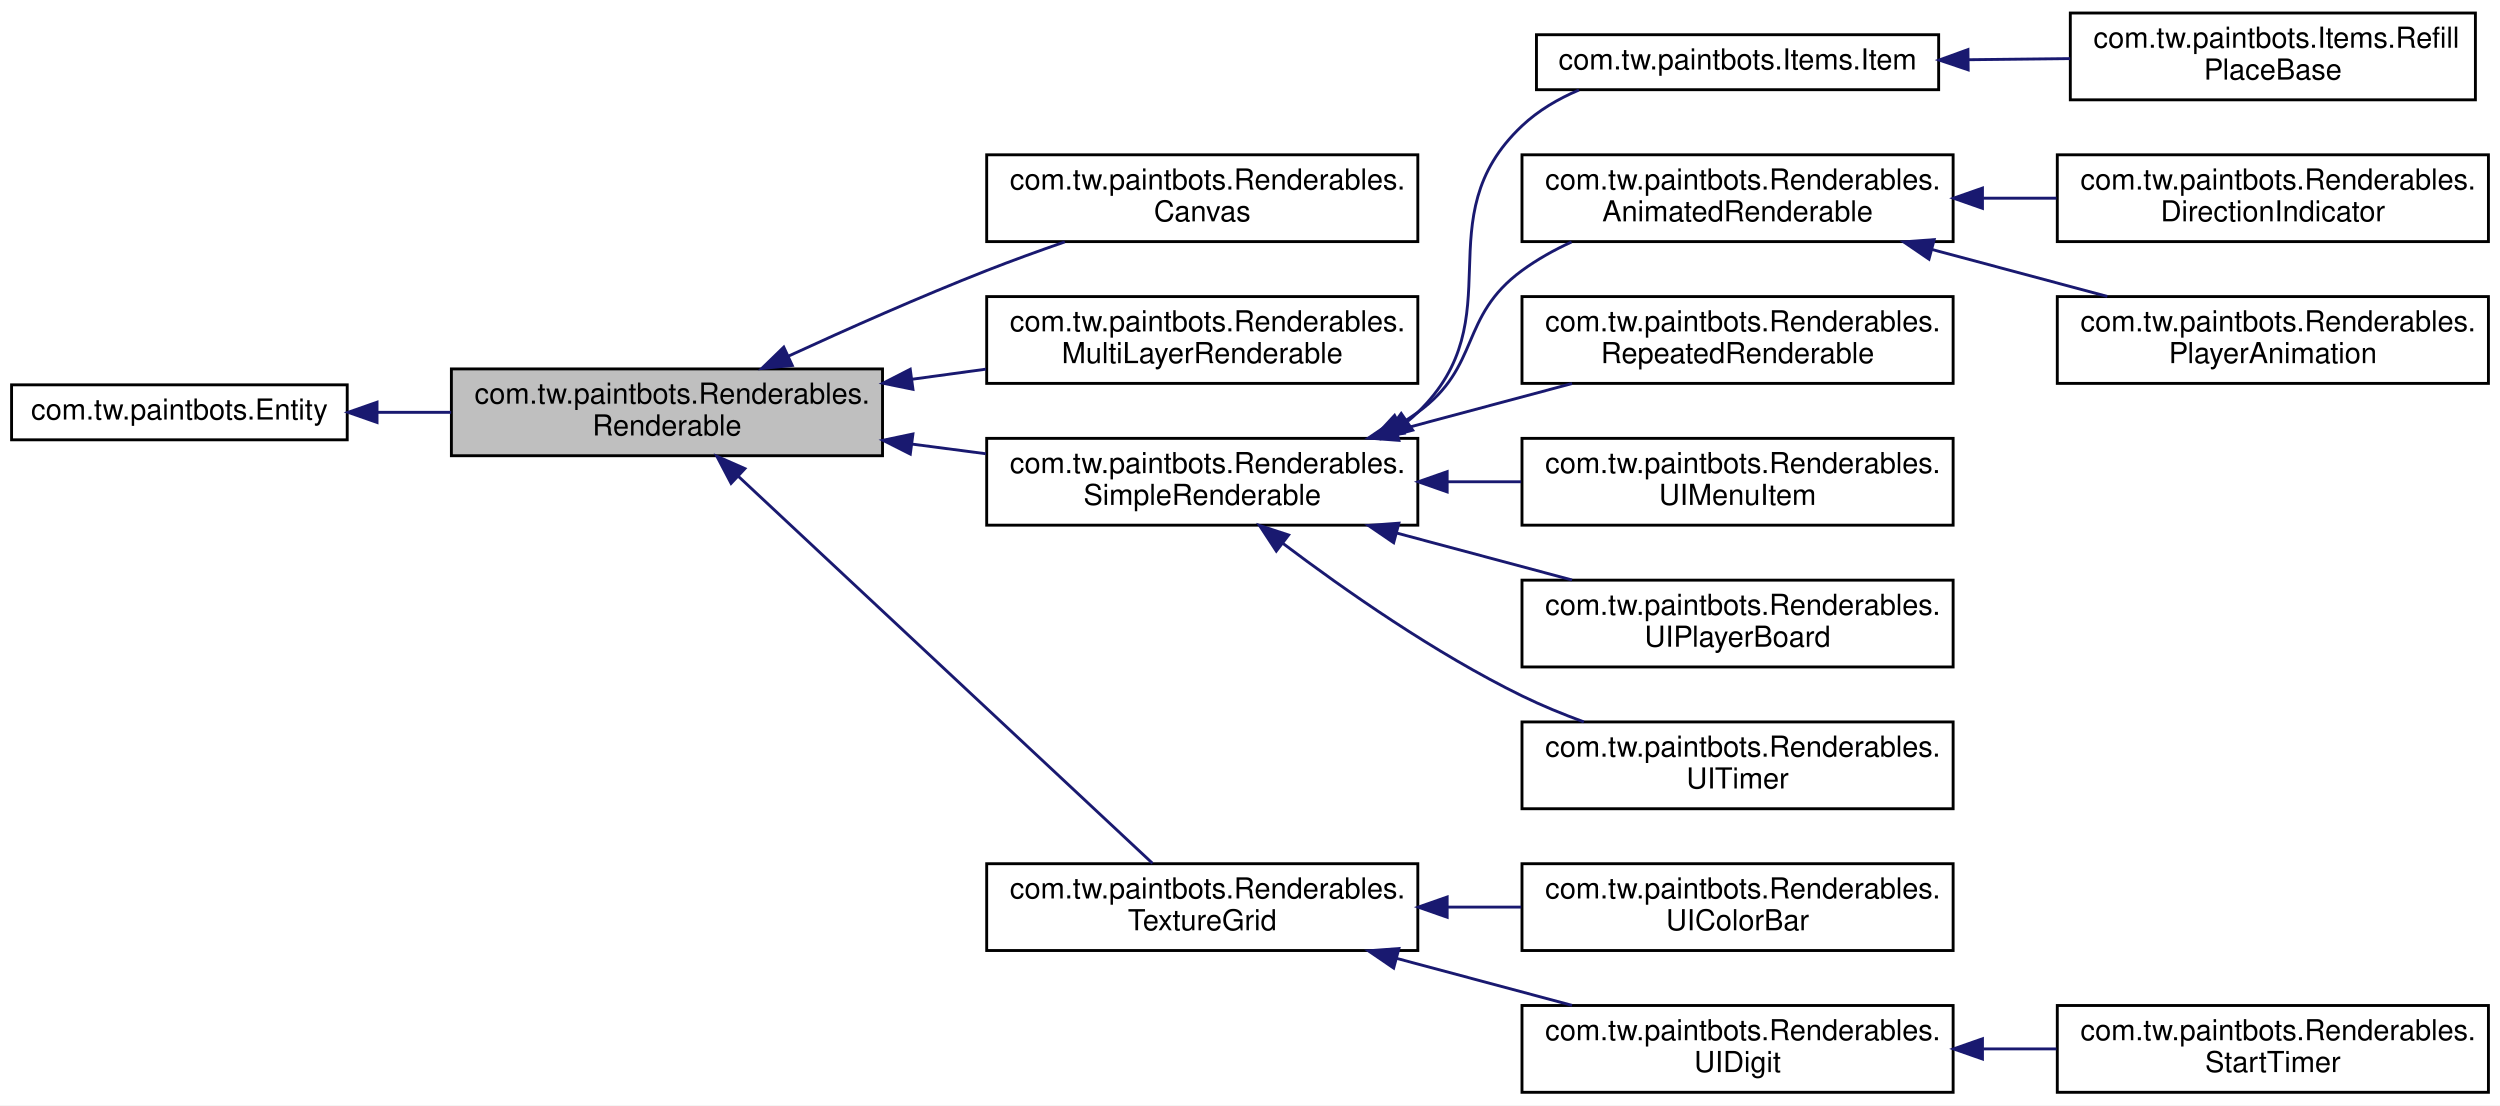
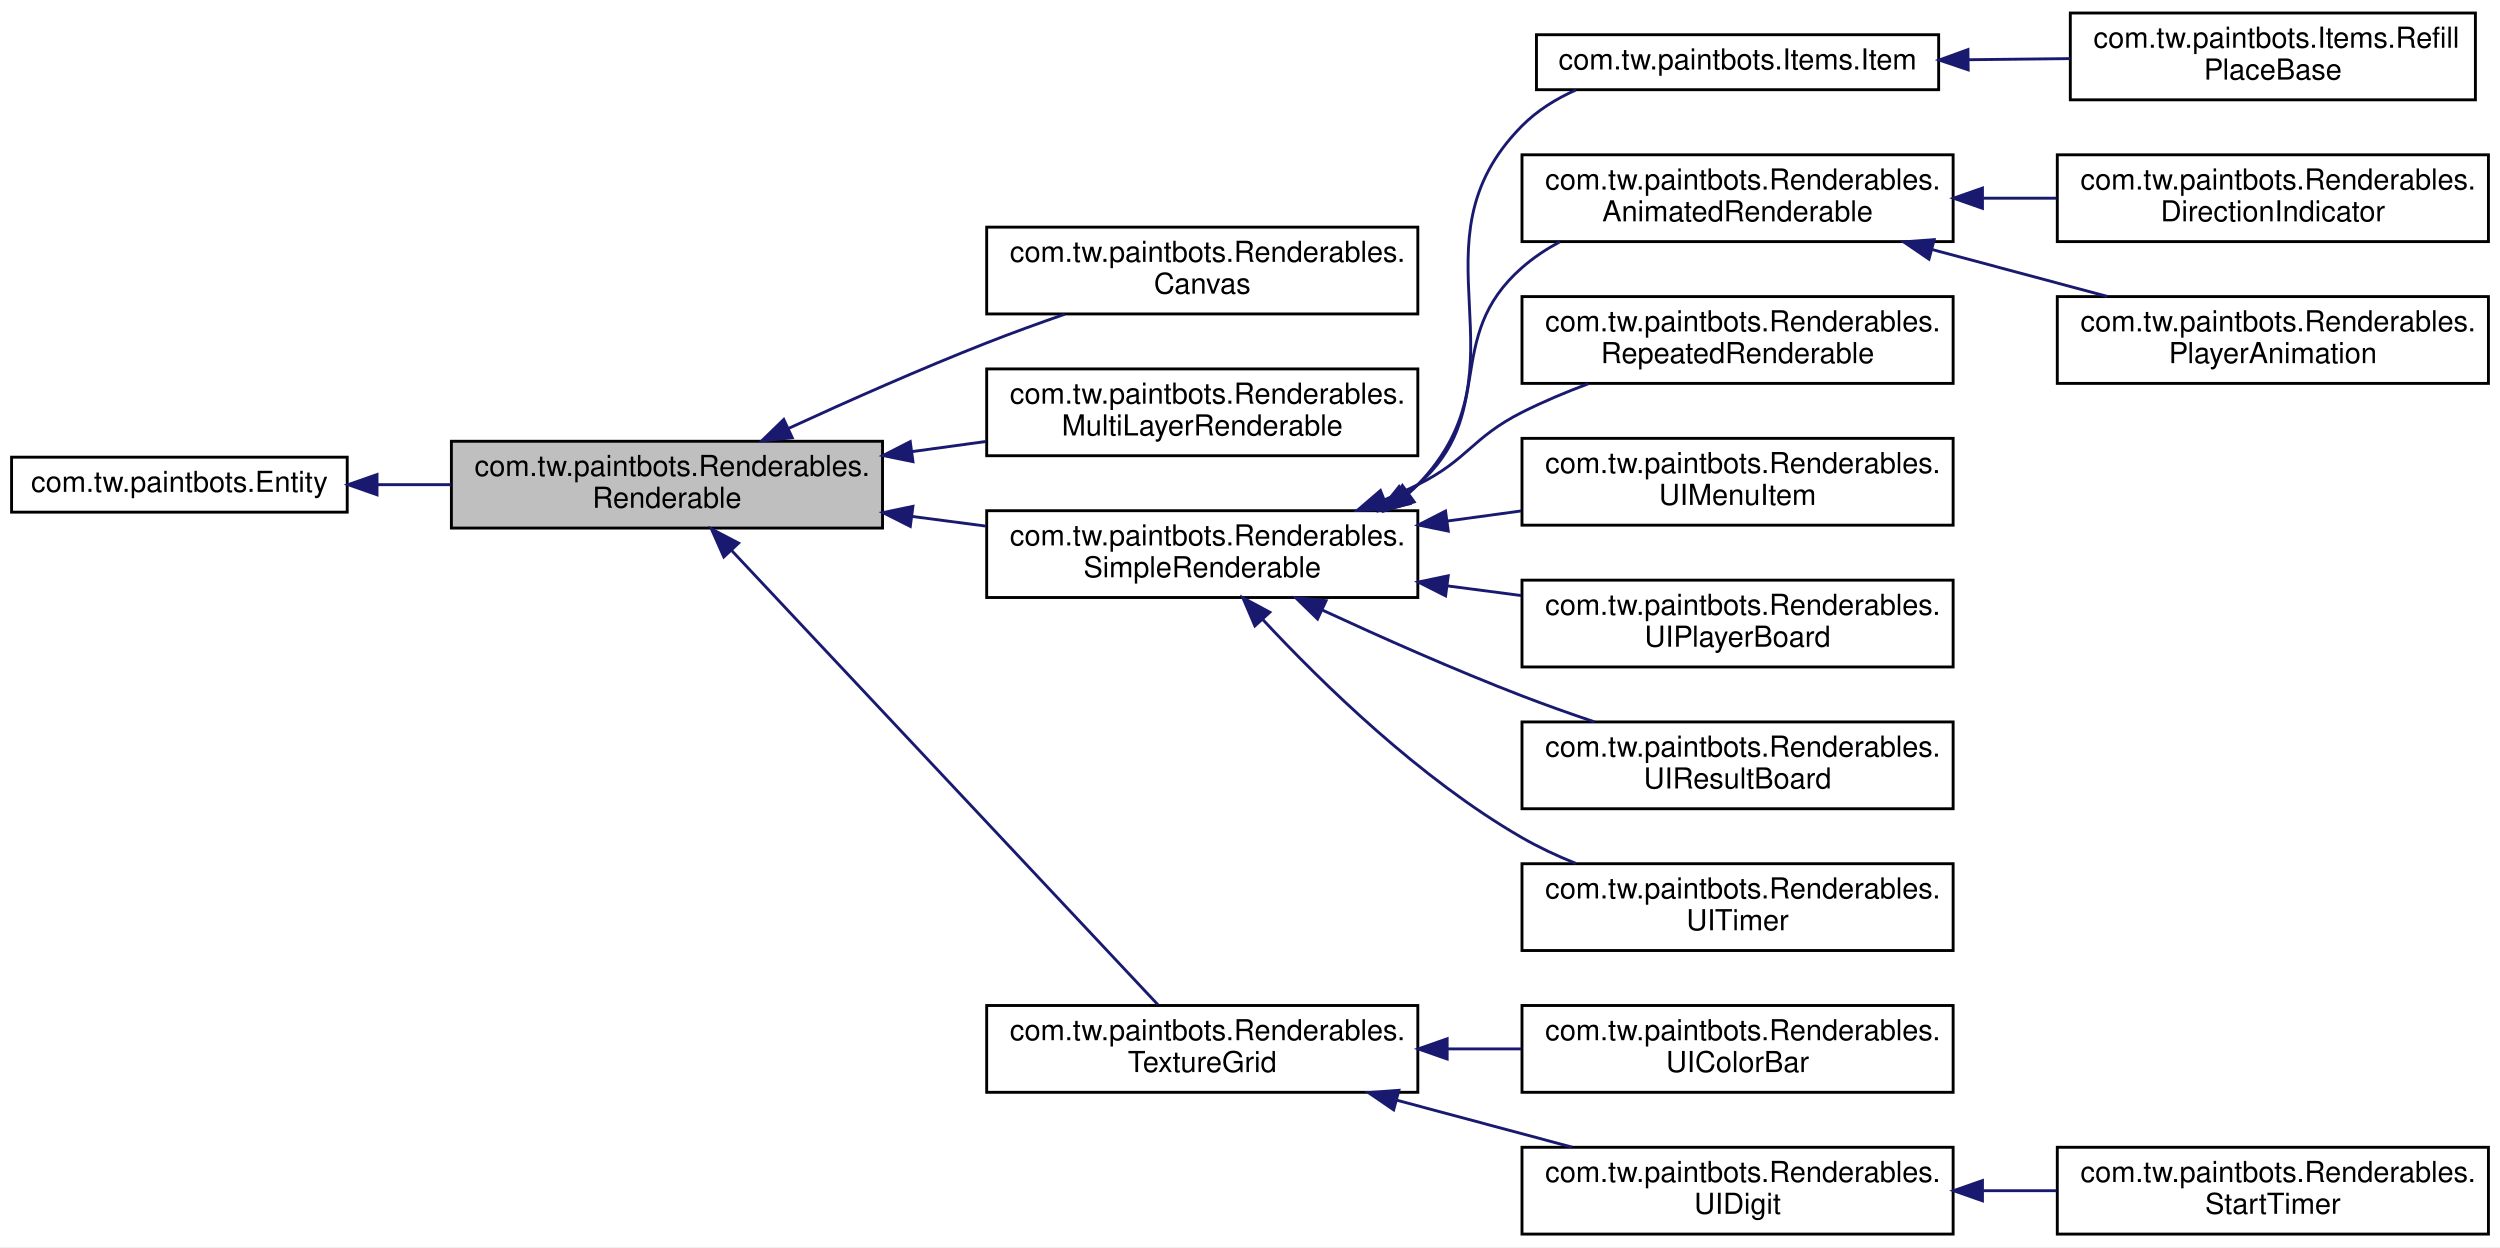
- <svg xmlns="http://www.w3.org/2000/svg" xmlns:xlink="http://www.w3.org/1999/xlink" width="864pt" height="382pt" viewBox="0.00 0.00 864.00 382.00">
-   <g id="graph0" class="graph" transform="scale(1 1) rotate(0) translate(4 378)">
-     <polygon fill="white" stroke="transparent" points="-4,4 -4,-378 860,-378 860,4 -4,4" />
+ <svg xmlns="http://www.w3.org/2000/svg" xmlns:xlink="http://www.w3.org/1999/xlink" width="864pt" height="431pt" viewBox="0.00 0.00 864.00 431.00">
+   <g id="graph0" class="graph" transform="scale(1 1) rotate(0) translate(4 427)">
+     <polygon fill="white" stroke="transparent" points="-4,4 -4,-427 860,-427 860,4 -4,4" />
    <g id="node1" class="node">
      <g id="a_node1">
        <a xlink:title=" ">
-           <polygon fill="#bfbfbf" stroke="black" points="152,-220.5 152,-250.5 301,-250.5 301,-220.5 152,-220.5" />
-           <text text-anchor="start" x="160" y="-238.5" font-family="Helvetica,sans-Serif" font-size="10.00">com.tw.paintbots.Renderables.</text>
-           <text text-anchor="middle" x="226.5" y="-227.5" font-family="Helvetica,sans-Serif" font-size="10.00">Renderable</text>
+           <polygon fill="#bfbfbf" stroke="black" points="152,-244.5 152,-274.5 301,-274.5 301,-244.5 152,-244.5" />
+           <text text-anchor="start" x="160" y="-262.5" font-family="Helvetica,sans-Serif" font-size="10.00">com.tw.paintbots.Renderables.</text>
+           <text text-anchor="middle" x="226.5" y="-251.5" font-family="Helvetica,sans-Serif" font-size="10.00">Renderable</text>
        </a>
      </g>
    </g>
    <g id="node3" class="node">
      <g id="a_node3">
        <a xlink:href="classcom_1_1tw_1_1paintbots_1_1_renderables_1_1_canvas.xhtml" target="_top" xlink:title=" ">
-           <polygon fill="white" stroke="black" points="337,-294.5 337,-324.5 486,-324.5 486,-294.5 337,-294.5" />
-           <text text-anchor="start" x="345" y="-312.5" font-family="Helvetica,sans-Serif" font-size="10.00">com.tw.paintbots.Renderables.</text>
-           <text text-anchor="middle" x="411.5" y="-301.5" font-family="Helvetica,sans-Serif" font-size="10.00">Canvas</text>
+           <polygon fill="white" stroke="black" points="337,-318.5 337,-348.5 486,-348.5 486,-318.5 337,-318.5" />
+           <text text-anchor="start" x="345" y="-336.5" font-family="Helvetica,sans-Serif" font-size="10.00">com.tw.paintbots.Renderables.</text>
+           <text text-anchor="middle" x="411.5" y="-325.5" font-family="Helvetica,sans-Serif" font-size="10.00">Canvas</text>
        </a>
      </g>
    </g>
    <g id="edge2" class="edge">
-       <path fill="none" stroke="midnightblue" d="M268.57,-254.97C288.96,-264.35 314.07,-275.49 337,-284.5 345.66,-287.9 354.99,-291.28 364,-294.41" />
-       <polygon fill="midnightblue" stroke="midnightblue" points="269.81,-251.69 259.27,-250.66 266.87,-258.04 269.81,-251.69" />
+       <path fill="none" stroke="midnightblue" d="M268.57,-278.97C288.96,-288.35 314.07,-299.49 337,-308.5 345.66,-311.9 354.99,-315.28 364,-318.41" />
+       <polygon fill="midnightblue" stroke="midnightblue" points="269.81,-275.69 259.27,-274.66 266.87,-282.04 269.81,-275.69" />
    </g>
    <g id="node4" class="node">
      <g id="a_node4">
        <a xlink:href="classcom_1_1tw_1_1paintbots_1_1_renderables_1_1_multi_layer_renderable.xhtml" target="_top" xlink:title=" ">
-           <polygon fill="white" stroke="black" points="337,-245.5 337,-275.5 486,-275.5 486,-245.5 337,-245.5" />
-           <text text-anchor="start" x="345" y="-263.5" font-family="Helvetica,sans-Serif" font-size="10.00">com.tw.paintbots.Renderables.</text>
-           <text text-anchor="middle" x="411.5" y="-252.5" font-family="Helvetica,sans-Serif" font-size="10.00">MultiLayerRenderable</text>
+           <polygon fill="white" stroke="black" points="337,-269.5 337,-299.5 486,-299.5 486,-269.5 337,-269.5" />
+           <text text-anchor="start" x="345" y="-287.5" font-family="Helvetica,sans-Serif" font-size="10.00">com.tw.paintbots.Renderables.</text>
+           <text text-anchor="middle" x="411.5" y="-276.5" font-family="Helvetica,sans-Serif" font-size="10.00">MultiLayerRenderable</text>
        </a>
      </g>
    </g>
    <g id="edge3" class="edge">
-       <path fill="none" stroke="midnightblue" d="M311.11,-246.92C319.65,-248.09 328.28,-249.27 336.71,-250.42" />
-       <polygon fill="midnightblue" stroke="midnightblue" points="311.52,-243.45 301.14,-245.56 310.58,-250.38 311.52,-243.45" />
+       <path fill="none" stroke="midnightblue" d="M311.11,-270.92C319.65,-272.09 328.28,-273.27 336.71,-274.42" />
+       <polygon fill="midnightblue" stroke="midnightblue" points="311.52,-267.45 301.14,-269.56 310.58,-274.38 311.52,-267.45" />
    </g>
    <g id="node5" class="node">
      <g id="a_node5">
        <a xlink:href="classcom_1_1tw_1_1paintbots_1_1_renderables_1_1_simple_renderable.xhtml" target="_top" xlink:title=" ">
-           <polygon fill="white" stroke="black" points="337,-196.5 337,-226.5 486,-226.5 486,-196.5 337,-196.5" />
-           <text text-anchor="start" x="345" y="-214.5" font-family="Helvetica,sans-Serif" font-size="10.00">com.tw.paintbots.Renderables.</text>
-           <text text-anchor="middle" x="411.5" y="-203.5" font-family="Helvetica,sans-Serif" font-size="10.00">SimpleRenderable</text>
+           <polygon fill="white" stroke="black" points="337,-220.5 337,-250.5 486,-250.5 486,-220.5 337,-220.5" />
+           <text text-anchor="start" x="345" y="-238.5" font-family="Helvetica,sans-Serif" font-size="10.00">com.tw.paintbots.Renderables.</text>
+           <text text-anchor="middle" x="411.5" y="-227.5" font-family="Helvetica,sans-Serif" font-size="10.00">SimpleRenderable</text>
        </a>
      </g>
    </g>
    <g id="edge4" class="edge">
-       <path fill="none" stroke="midnightblue" d="M311.11,-224.53C319.65,-223.41 328.28,-222.28 336.71,-221.18" />
-       <polygon fill="midnightblue" stroke="midnightblue" points="310.6,-221.07 301.14,-225.84 311.51,-228.01 310.6,-221.07" />
-     </g>
-     <g id="node15" class="node">
-       <g id="a_node15">
+       <path fill="none" stroke="midnightblue" d="M311.11,-248.53C319.65,-247.41 328.28,-246.28 336.71,-245.18" />
+       <polygon fill="midnightblue" stroke="midnightblue" points="310.6,-245.07 301.14,-249.84 311.51,-252.01 310.6,-245.07" />
+     </g>
+     <g id="node16" class="node">
+       <g id="a_node16">
        <a xlink:href="classcom_1_1tw_1_1paintbots_1_1_renderables_1_1_texture_grid.xhtml" target="_top" xlink:title=" ">
          <polygon fill="white" stroke="black" points="337,-49.5 337,-79.5 486,-79.5 486,-49.5 337,-49.5" />
          <text text-anchor="start" x="345" y="-67.5" font-family="Helvetica,sans-Serif" font-size="10.00">com.tw.paintbots.Renderables.</text>
          <text text-anchor="middle" x="411.5" y="-56.5" font-family="Helvetica,sans-Serif" font-size="10.00">TextureGrid</text>
        </a>
      </g>
    </g>
-     <g id="edge14" class="edge">
-       <path fill="none" stroke="midnightblue" d="M251.25,-213.31C289.04,-178 361.91,-109.91 394.3,-79.64" />
-       <polygon fill="midnightblue" stroke="midnightblue" points="248.66,-210.94 243.74,-220.32 253.44,-216.05 248.66,-210.94" />
+     <g id="edge15" class="edge">
+       <path fill="none" stroke="midnightblue" d="M248.86,-236.74C286.62,-196.51 364.2,-113.84 396.21,-79.73" />
+       <polygon fill="midnightblue" stroke="midnightblue" points="246.15,-234.51 241.86,-244.2 251.26,-239.3 246.15,-234.51" />
    </g>
    <g id="node2" class="node">
      <g id="a_node2">
        <a xlink:href="classcom_1_1tw_1_1paintbots_1_1_entity.xhtml" target="_top" xlink:title=" ">
-           <polygon fill="white" stroke="black" points="0,-226 0,-245 116,-245 116,-226 0,-226" />
-           <text text-anchor="middle" x="58" y="-233" font-family="Helvetica,sans-Serif" font-size="10.00">com.tw.paintbots.Entity</text>
+           <polygon fill="white" stroke="black" points="0,-250 0,-269 116,-269 116,-250 0,-250" />
+           <text text-anchor="middle" x="58" y="-257" font-family="Helvetica,sans-Serif" font-size="10.00">com.tw.paintbots.Entity</text>
        </a>
      </g>
    </g>
    <g id="edge1" class="edge">
-       <path fill="none" stroke="midnightblue" d="M126.41,-235.5C134.81,-235.5 143.43,-235.5 151.92,-235.5" />
-       <polygon fill="midnightblue" stroke="midnightblue" points="126.3,-232 116.3,-235.5 126.3,-239 126.3,-232" />
+       <path fill="none" stroke="midnightblue" d="M126.41,-259.5C134.81,-259.5 143.43,-259.5 151.92,-259.5" />
+       <polygon fill="midnightblue" stroke="midnightblue" points="126.3,-256 116.3,-259.5 126.3,-263 126.3,-256" />
    </g>
    <g id="node6" class="node">
      <g id="a_node6">
        <a xlink:href="classcom_1_1tw_1_1paintbots_1_1_items_1_1_item.xhtml" target="_top" xlink:title=" ">
-           <polygon fill="white" stroke="black" points="527,-347 527,-366 666,-366 666,-347 527,-347" />
-           <text text-anchor="middle" x="596.5" y="-354" font-family="Helvetica,sans-Serif" font-size="10.00">com.tw.paintbots.Items.Item</text>
+           <polygon fill="white" stroke="black" points="527,-396 527,-415 666,-415 666,-396 527,-396" />
+           <text text-anchor="middle" x="596.5" y="-403" font-family="Helvetica,sans-Serif" font-size="10.00">com.tw.paintbots.Items.Item</text>
        </a>
      </g>
    </g>
    <g id="edge5" class="edge">
-       <path fill="none" stroke="midnightblue" d="M482.51,-232.41C483.72,-233.39 484.88,-234.42 486,-235.5 519.65,-268.05 487.95,-302.37 522,-334.5 527.62,-339.8 534.46,-343.83 541.69,-346.89" />
-       <polygon fill="midnightblue" stroke="midnightblue" points="484.23,-229.34 474,-226.56 480.26,-235.11 484.23,-229.34" />
+       <path fill="none" stroke="midnightblue" d="M482.71,-256.39C483.85,-257.38 484.95,-258.41 486,-259.5 525.9,-300.74 481.59,-342.75 522,-383.5 527.25,-388.8 533.72,-392.83 540.63,-395.9" />
+       <polygon fill="midnightblue" stroke="midnightblue" points="484.75,-253.55 474.6,-250.51 480.65,-259.22 484.75,-253.55" />
    </g>
    <g id="node8" class="node">
      <g id="a_node8">
        <a xlink:href="classcom_1_1tw_1_1paintbots_1_1_renderables_1_1_animated_renderable.xhtml" target="_top" xlink:title=" ">
-           <polygon fill="white" stroke="black" points="522,-294.5 522,-324.5 671,-324.5 671,-294.5 522,-294.5" />
-           <text text-anchor="start" x="530" y="-312.5" font-family="Helvetica,sans-Serif" font-size="10.00">com.tw.paintbots.Renderables.</text>
-           <text text-anchor="middle" x="596.5" y="-301.5" font-family="Helvetica,sans-Serif" font-size="10.00">AnimatedRenderable</text>
+           <polygon fill="white" stroke="black" points="522,-343.5 522,-373.5 671,-373.5 671,-343.5 522,-343.5" />
+           <text text-anchor="start" x="530" y="-361.5" font-family="Helvetica,sans-Serif" font-size="10.00">com.tw.paintbots.Renderables.</text>
+           <text text-anchor="middle" x="596.5" y="-350.5" font-family="Helvetica,sans-Serif" font-size="10.00">AnimatedRenderable</text>
        </a>
      </g>
    </g>
    <g id="edge7" class="edge">
-       <path fill="none" stroke="midnightblue" d="M480.07,-231.6C482.12,-232.83 484.1,-234.13 486,-235.5 507.89,-251.34 500.2,-268.52 522,-284.5 527.22,-288.32 533.06,-291.59 539.12,-294.38" />
-       <polygon fill="midnightblue" stroke="midnightblue" points="481.24,-228.26 470.76,-226.67 477.96,-234.44 481.24,-228.26" />
+       <path fill="none" stroke="midnightblue" d="M481.77,-256.11C483.23,-257.19 484.65,-258.31 486,-259.5 513.81,-283.86 494.19,-310.14 522,-334.5 525.94,-337.95 530.38,-340.91 535.09,-343.44" />
+       <polygon fill="midnightblue" stroke="midnightblue" points="483.25,-252.91 472.91,-250.56 479.53,-258.84 483.25,-252.91" />
    </g>
    <g id="node11" class="node">
      <g id="a_node11">
        <a xlink:href="classcom_1_1tw_1_1paintbots_1_1_renderables_1_1_repeated_renderable.xhtml" target="_top" xlink:title=" ">
-           <polygon fill="white" stroke="black" points="522,-245.5 522,-275.5 671,-275.5 671,-245.5 522,-245.5" />
-           <text text-anchor="start" x="530" y="-263.5" font-family="Helvetica,sans-Serif" font-size="10.00">com.tw.paintbots.Renderables.</text>
-           <text text-anchor="middle" x="596.5" y="-252.5" font-family="Helvetica,sans-Serif" font-size="10.00">RepeatedRenderable</text>
+           <polygon fill="white" stroke="black" points="522,-294.5 522,-324.5 671,-324.5 671,-294.5 522,-294.5" />
+           <text text-anchor="start" x="530" y="-312.5" font-family="Helvetica,sans-Serif" font-size="10.00">com.tw.paintbots.Renderables.</text>
+           <text text-anchor="middle" x="596.5" y="-301.5" font-family="Helvetica,sans-Serif" font-size="10.00">RepeatedRenderable</text>
        </a>
      </g>
    </g>
    <g id="edge10" class="edge">
-       <path fill="none" stroke="midnightblue" d="M478.79,-229.25C498.62,-234.56 520.17,-240.33 539.29,-245.45" />
-       <polygon fill="midnightblue" stroke="midnightblue" points="479.46,-225.81 468.9,-226.6 477.65,-232.57 479.46,-225.81" />
+       <path fill="none" stroke="midnightblue" d="M474.42,-254.25C478.39,-255.9 482.28,-257.65 486,-259.5 503.44,-268.17 504.61,-275.72 522,-284.5 529.22,-288.14 537.09,-291.45 544.92,-294.38" />
+       <polygon fill="midnightblue" stroke="midnightblue" points="475.64,-250.97 465.05,-250.58 473.08,-257.48 475.64,-250.97" />
    </g>
    <g id="node12" class="node">
      <g id="a_node12">
        <a xlink:href="classcom_1_1tw_1_1paintbots_1_1_renderables_1_1_u_i_menu_item.xhtml" target="_top" xlink:title=" ">
-           <polygon fill="white" stroke="black" points="522,-196.5 522,-226.5 671,-226.5 671,-196.5 522,-196.5" />
-           <text text-anchor="start" x="530" y="-214.5" font-family="Helvetica,sans-Serif" font-size="10.00">com.tw.paintbots.Renderables.</text>
-           <text text-anchor="middle" x="596.5" y="-203.5" font-family="Helvetica,sans-Serif" font-size="10.00">UIMenuItem</text>
+           <polygon fill="white" stroke="black" points="522,-245.5 522,-275.5 671,-275.5 671,-245.5 522,-245.5" />
+           <text text-anchor="start" x="530" y="-263.5" font-family="Helvetica,sans-Serif" font-size="10.00">com.tw.paintbots.Renderables.</text>
+           <text text-anchor="middle" x="596.5" y="-252.5" font-family="Helvetica,sans-Serif" font-size="10.00">UIMenuItem</text>
        </a>
      </g>
    </g>
    <g id="edge11" class="edge">
-       <path fill="none" stroke="midnightblue" d="M496.39,-211.5C504.84,-211.5 513.38,-211.5 521.71,-211.5" />
-       <polygon fill="midnightblue" stroke="midnightblue" points="496.14,-208 486.14,-211.5 496.14,-215 496.14,-208" />
+       <path fill="none" stroke="midnightblue" d="M496.11,-246.92C504.65,-248.09 513.28,-249.27 521.71,-250.42" />
+       <polygon fill="midnightblue" stroke="midnightblue" points="496.52,-243.45 486.14,-245.56 495.58,-250.38 496.52,-243.45" />
    </g>
    <g id="node13" class="node">
      <g id="a_node13">
        <a xlink:href="classcom_1_1tw_1_1paintbots_1_1_renderables_1_1_u_i_player_board.xhtml" target="_top" xlink:title=" ">
+           <polygon fill="white" stroke="black" points="522,-196.5 522,-226.5 671,-226.5 671,-196.5 522,-196.5" />
+           <text text-anchor="start" x="530" y="-214.5" font-family="Helvetica,sans-Serif" font-size="10.00">com.tw.paintbots.Renderables.</text>
+           <text text-anchor="middle" x="596.5" y="-203.5" font-family="Helvetica,sans-Serif" font-size="10.00">UIPlayerBoard</text>
+         </a>
+       </g>
+     </g>
+     <g id="edge12" class="edge">
+       <path fill="none" stroke="midnightblue" d="M496.11,-224.53C504.65,-223.41 513.28,-222.28 521.71,-221.18" />
+       <polygon fill="midnightblue" stroke="midnightblue" points="495.6,-221.07 486.14,-225.84 496.51,-228.01 495.6,-221.07" />
+     </g>
+     <g id="node14" class="node">
+       <g id="a_node14">
+         <a xlink:href="classcom_1_1tw_1_1paintbots_1_1_renderables_1_1_u_i_result_board.xhtml" target="_top" xlink:title=" ">
          <polygon fill="white" stroke="black" points="522,-147.5 522,-177.5 671,-177.5 671,-147.5 522,-147.5" />
          <text text-anchor="start" x="530" y="-165.5" font-family="Helvetica,sans-Serif" font-size="10.00">com.tw.paintbots.Renderables.</text>
-           <text text-anchor="middle" x="596.5" y="-154.5" font-family="Helvetica,sans-Serif" font-size="10.00">UIPlayerBoard</text>
-         </a>
-       </g>
-     </g>
-     <g id="edge12" class="edge">
-       <path fill="none" stroke="midnightblue" d="M478.79,-193.75C498.62,-188.44 520.17,-182.67 539.29,-177.55" />
-       <polygon fill="midnightblue" stroke="midnightblue" points="477.65,-190.43 468.9,-196.4 479.46,-197.19 477.65,-190.43" />
-     </g>
-     <g id="node14" class="node">
-       <g id="a_node14">
+           <text text-anchor="middle" x="596.5" y="-154.5" font-family="Helvetica,sans-Serif" font-size="10.00">UIResultBoard</text>
+         </a>
+       </g>
+     </g>
+     <g id="edge13" class="edge">
+       <path fill="none" stroke="midnightblue" d="M453.08,-216.12C473.53,-206.66 498.85,-195.43 522,-186.5 530.02,-183.41 538.62,-180.36 547.01,-177.53" />
+       <polygon fill="midnightblue" stroke="midnightblue" points="451.34,-213.06 443.76,-220.46 454.3,-219.41 451.34,-213.06" />
+     </g>
+     <g id="node15" class="node">
+       <g id="a_node15">
        <a xlink:href="classcom_1_1tw_1_1paintbots_1_1_renderables_1_1_u_i_timer.xhtml" target="_top" xlink:title=" ">
          <polygon fill="white" stroke="black" points="522,-98.5 522,-128.5 671,-128.5 671,-98.5 522,-98.5" />
          <text text-anchor="start" x="530" y="-116.5" font-family="Helvetica,sans-Serif" font-size="10.00">com.tw.paintbots.Renderables.</text>
          <text text-anchor="middle" x="596.5" y="-105.5" font-family="Helvetica,sans-Serif" font-size="10.00">UITimer</text>
        </a>
      </g>
    </g>
-     <g id="edge13" class="edge">
-       <path fill="none" stroke="midnightblue" d="M439.26,-190.29C460.67,-174.12 491.98,-152.19 522,-137.5 528.75,-134.2 536.07,-131.19 543.38,-128.51" />
-       <polygon fill="midnightblue" stroke="midnightblue" points="437.09,-187.54 431.28,-196.4 441.35,-193.1 437.09,-187.54" />
+     <g id="edge14" class="edge">
+       <path fill="none" stroke="midnightblue" d="M432.45,-212.85C452.95,-190.83 486.76,-157.81 522,-137.5 527.82,-134.15 534.16,-131.19 540.61,-128.6" />
+       <polygon fill="midnightblue" stroke="midnightblue" points="429.69,-210.68 425.52,-220.42 434.85,-215.41 429.69,-210.68" />
    </g>
    <g id="node7" class="node">
      <g id="a_node7">
        <a xlink:href="classcom_1_1tw_1_1paintbots_1_1_items_1_1_refill_place_base.xhtml" target="_top" xlink:title=" ">
-           <polygon fill="white" stroke="black" points="711.5,-343.5 711.5,-373.5 851.5,-373.5 851.5,-343.5 711.5,-343.5" />
-           <text text-anchor="start" x="719.5" y="-361.5" font-family="Helvetica,sans-Serif" font-size="10.00">com.tw.paintbots.Items.Refill</text>
-           <text text-anchor="middle" x="781.5" y="-350.5" font-family="Helvetica,sans-Serif" font-size="10.00">PlaceBase</text>
+           <polygon fill="white" stroke="black" points="711.5,-392.5 711.5,-422.5 851.5,-422.5 851.5,-392.5 711.5,-392.5" />
+           <text text-anchor="start" x="719.5" y="-410.5" font-family="Helvetica,sans-Serif" font-size="10.00">com.tw.paintbots.Items.Refill</text>
+           <text text-anchor="middle" x="781.5" y="-399.5" font-family="Helvetica,sans-Serif" font-size="10.00">PlaceBase</text>
        </a>
      </g>
    </g>
    <g id="edge6" class="edge">
-       <path fill="none" stroke="midnightblue" d="M676.34,-357.36C688.02,-357.49 699.99,-357.62 711.45,-357.75" />
-       <polygon fill="midnightblue" stroke="midnightblue" points="676.2,-353.86 666.16,-357.25 676.12,-360.86 676.2,-353.86" />
+       <path fill="none" stroke="midnightblue" d="M676.34,-406.36C688.02,-406.49 699.99,-406.62 711.45,-406.75" />
+       <polygon fill="midnightblue" stroke="midnightblue" points="676.2,-402.86 666.16,-406.25 676.12,-409.86 676.2,-402.86" />
    </g>
    <g id="node9" class="node">
      <g id="a_node9">
        <a xlink:href="classcom_1_1tw_1_1paintbots_1_1_renderables_1_1_direction_indicator.xhtml" target="_top" xlink:title=" ">
-           <polygon fill="white" stroke="black" points="707,-294.5 707,-324.5 856,-324.5 856,-294.5 707,-294.5" />
-           <text text-anchor="start" x="715" y="-312.5" font-family="Helvetica,sans-Serif" font-size="10.00">com.tw.paintbots.Renderables.</text>
-           <text text-anchor="middle" x="781.5" y="-301.5" font-family="Helvetica,sans-Serif" font-size="10.00">DirectionIndicator</text>
+           <polygon fill="white" stroke="black" points="707,-343.5 707,-373.5 856,-373.5 856,-343.5 707,-343.5" />
+           <text text-anchor="start" x="715" y="-361.5" font-family="Helvetica,sans-Serif" font-size="10.00">com.tw.paintbots.Renderables.</text>
+           <text text-anchor="middle" x="781.5" y="-350.5" font-family="Helvetica,sans-Serif" font-size="10.00">DirectionIndicator</text>
        </a>
      </g>
    </g>
    <g id="edge8" class="edge">
-       <path fill="none" stroke="midnightblue" d="M681.39,-309.5C689.84,-309.5 698.38,-309.5 706.71,-309.5" />
-       <polygon fill="midnightblue" stroke="midnightblue" points="681.14,-306 671.14,-309.5 681.14,-313 681.14,-306" />
+       <path fill="none" stroke="midnightblue" d="M681.39,-358.5C689.84,-358.5 698.38,-358.5 706.71,-358.5" />
+       <polygon fill="midnightblue" stroke="midnightblue" points="681.14,-355 671.14,-358.5 681.14,-362 681.14,-355" />
    </g>
    <g id="node10" class="node">
      <g id="a_node10">
        <a xlink:href="classcom_1_1tw_1_1paintbots_1_1_renderables_1_1_player_animation.xhtml" target="_top" xlink:title=" ">
-           <polygon fill="white" stroke="black" points="707,-245.5 707,-275.5 856,-275.5 856,-245.5 707,-245.5" />
-           <text text-anchor="start" x="715" y="-263.5" font-family="Helvetica,sans-Serif" font-size="10.00">com.tw.paintbots.Renderables.</text>
-           <text text-anchor="middle" x="781.5" y="-252.5" font-family="Helvetica,sans-Serif" font-size="10.00">PlayerAnimation</text>
+           <polygon fill="white" stroke="black" points="707,-294.5 707,-324.5 856,-324.5 856,-294.5 707,-294.5" />
+           <text text-anchor="start" x="715" y="-312.5" font-family="Helvetica,sans-Serif" font-size="10.00">com.tw.paintbots.Renderables.</text>
+           <text text-anchor="middle" x="781.5" y="-301.5" font-family="Helvetica,sans-Serif" font-size="10.00">PlayerAnimation</text>
        </a>
      </g>
    </g>
    <g id="edge9" class="edge">
-       <path fill="none" stroke="midnightblue" d="M663.79,-291.75C683.62,-286.44 705.17,-280.67 724.29,-275.55" />
-       <polygon fill="midnightblue" stroke="midnightblue" points="662.65,-288.43 653.9,-294.4 664.46,-295.19 662.65,-288.43" />
-     </g>
-     <g id="node16" class="node">
-       <g id="a_node16">
+       <path fill="none" stroke="midnightblue" d="M663.79,-340.75C683.62,-335.44 705.17,-329.67 724.29,-324.55" />
+       <polygon fill="midnightblue" stroke="midnightblue" points="662.65,-337.43 653.9,-343.4 664.46,-344.19 662.65,-337.43" />
+     </g>
+     <g id="node17" class="node">
+       <g id="a_node17">
        <a xlink:href="classcom_1_1tw_1_1paintbots_1_1_renderables_1_1_u_i_color_bar.xhtml" target="_top" xlink:title=" ">
          <polygon fill="white" stroke="black" points="522,-49.5 522,-79.5 671,-79.5 671,-49.5 522,-49.5" />
          <text text-anchor="start" x="530" y="-67.5" font-family="Helvetica,sans-Serif" font-size="10.00">com.tw.paintbots.Renderables.</text>
          <text text-anchor="middle" x="596.5" y="-56.5" font-family="Helvetica,sans-Serif" font-size="10.00">UIColorBar</text>
        </a>
      </g>
    </g>
-     <g id="edge15" class="edge">
+     <g id="edge16" class="edge">
      <path fill="none" stroke="midnightblue" d="M496.39,-64.5C504.84,-64.5 513.38,-64.5 521.71,-64.5" />
      <polygon fill="midnightblue" stroke="midnightblue" points="496.14,-61 486.14,-64.5 496.14,-68 496.14,-61" />
    </g>
-     <g id="node17" class="node">
-       <g id="a_node17">
+     <g id="node18" class="node">
+       <g id="a_node18">
        <a xlink:href="classcom_1_1tw_1_1paintbots_1_1_renderables_1_1_u_i_digit.xhtml" target="_top" xlink:title=" ">
          <polygon fill="white" stroke="black" points="522,-0.5 522,-30.5 671,-30.5 671,-0.5 522,-0.5" />
          <text text-anchor="start" x="530" y="-18.5" font-family="Helvetica,sans-Serif" font-size="10.00">com.tw.paintbots.Renderables.</text>
          <text text-anchor="middle" x="596.5" y="-7.5" font-family="Helvetica,sans-Serif" font-size="10.00">UIDigit</text>
        </a>
      </g>
    </g>
-     <g id="edge16" class="edge">
+     <g id="edge17" class="edge">
      <path fill="none" stroke="midnightblue" d="M478.79,-46.75C498.62,-41.44 520.17,-35.67 539.29,-30.55" />
      <polygon fill="midnightblue" stroke="midnightblue" points="477.65,-43.43 468.9,-49.4 479.46,-50.19 477.65,-43.43" />
    </g>
-     <g id="node18" class="node">
-       <g id="a_node18">
+     <g id="node19" class="node">
+       <g id="a_node19">
        <a xlink:href="classcom_1_1tw_1_1paintbots_1_1_renderables_1_1_start_timer.xhtml" target="_top" xlink:title=" ">
          <polygon fill="white" stroke="black" points="707,-0.5 707,-30.5 856,-30.5 856,-0.5 707,-0.5" />
          <text text-anchor="start" x="715" y="-18.5" font-family="Helvetica,sans-Serif" font-size="10.00">com.tw.paintbots.Renderables.</text>
          <text text-anchor="middle" x="781.5" y="-7.5" font-family="Helvetica,sans-Serif" font-size="10.00">StartTimer</text>
        </a>
      </g>
    </g>
-     <g id="edge17" class="edge">
+     <g id="edge18" class="edge">
      <path fill="none" stroke="midnightblue" d="M681.39,-15.5C689.84,-15.5 698.38,-15.5 706.71,-15.5" />
      <polygon fill="midnightblue" stroke="midnightblue" points="681.14,-12 671.14,-15.5 681.14,-19 681.14,-12" />
    </g>
  </g>
</svg>
